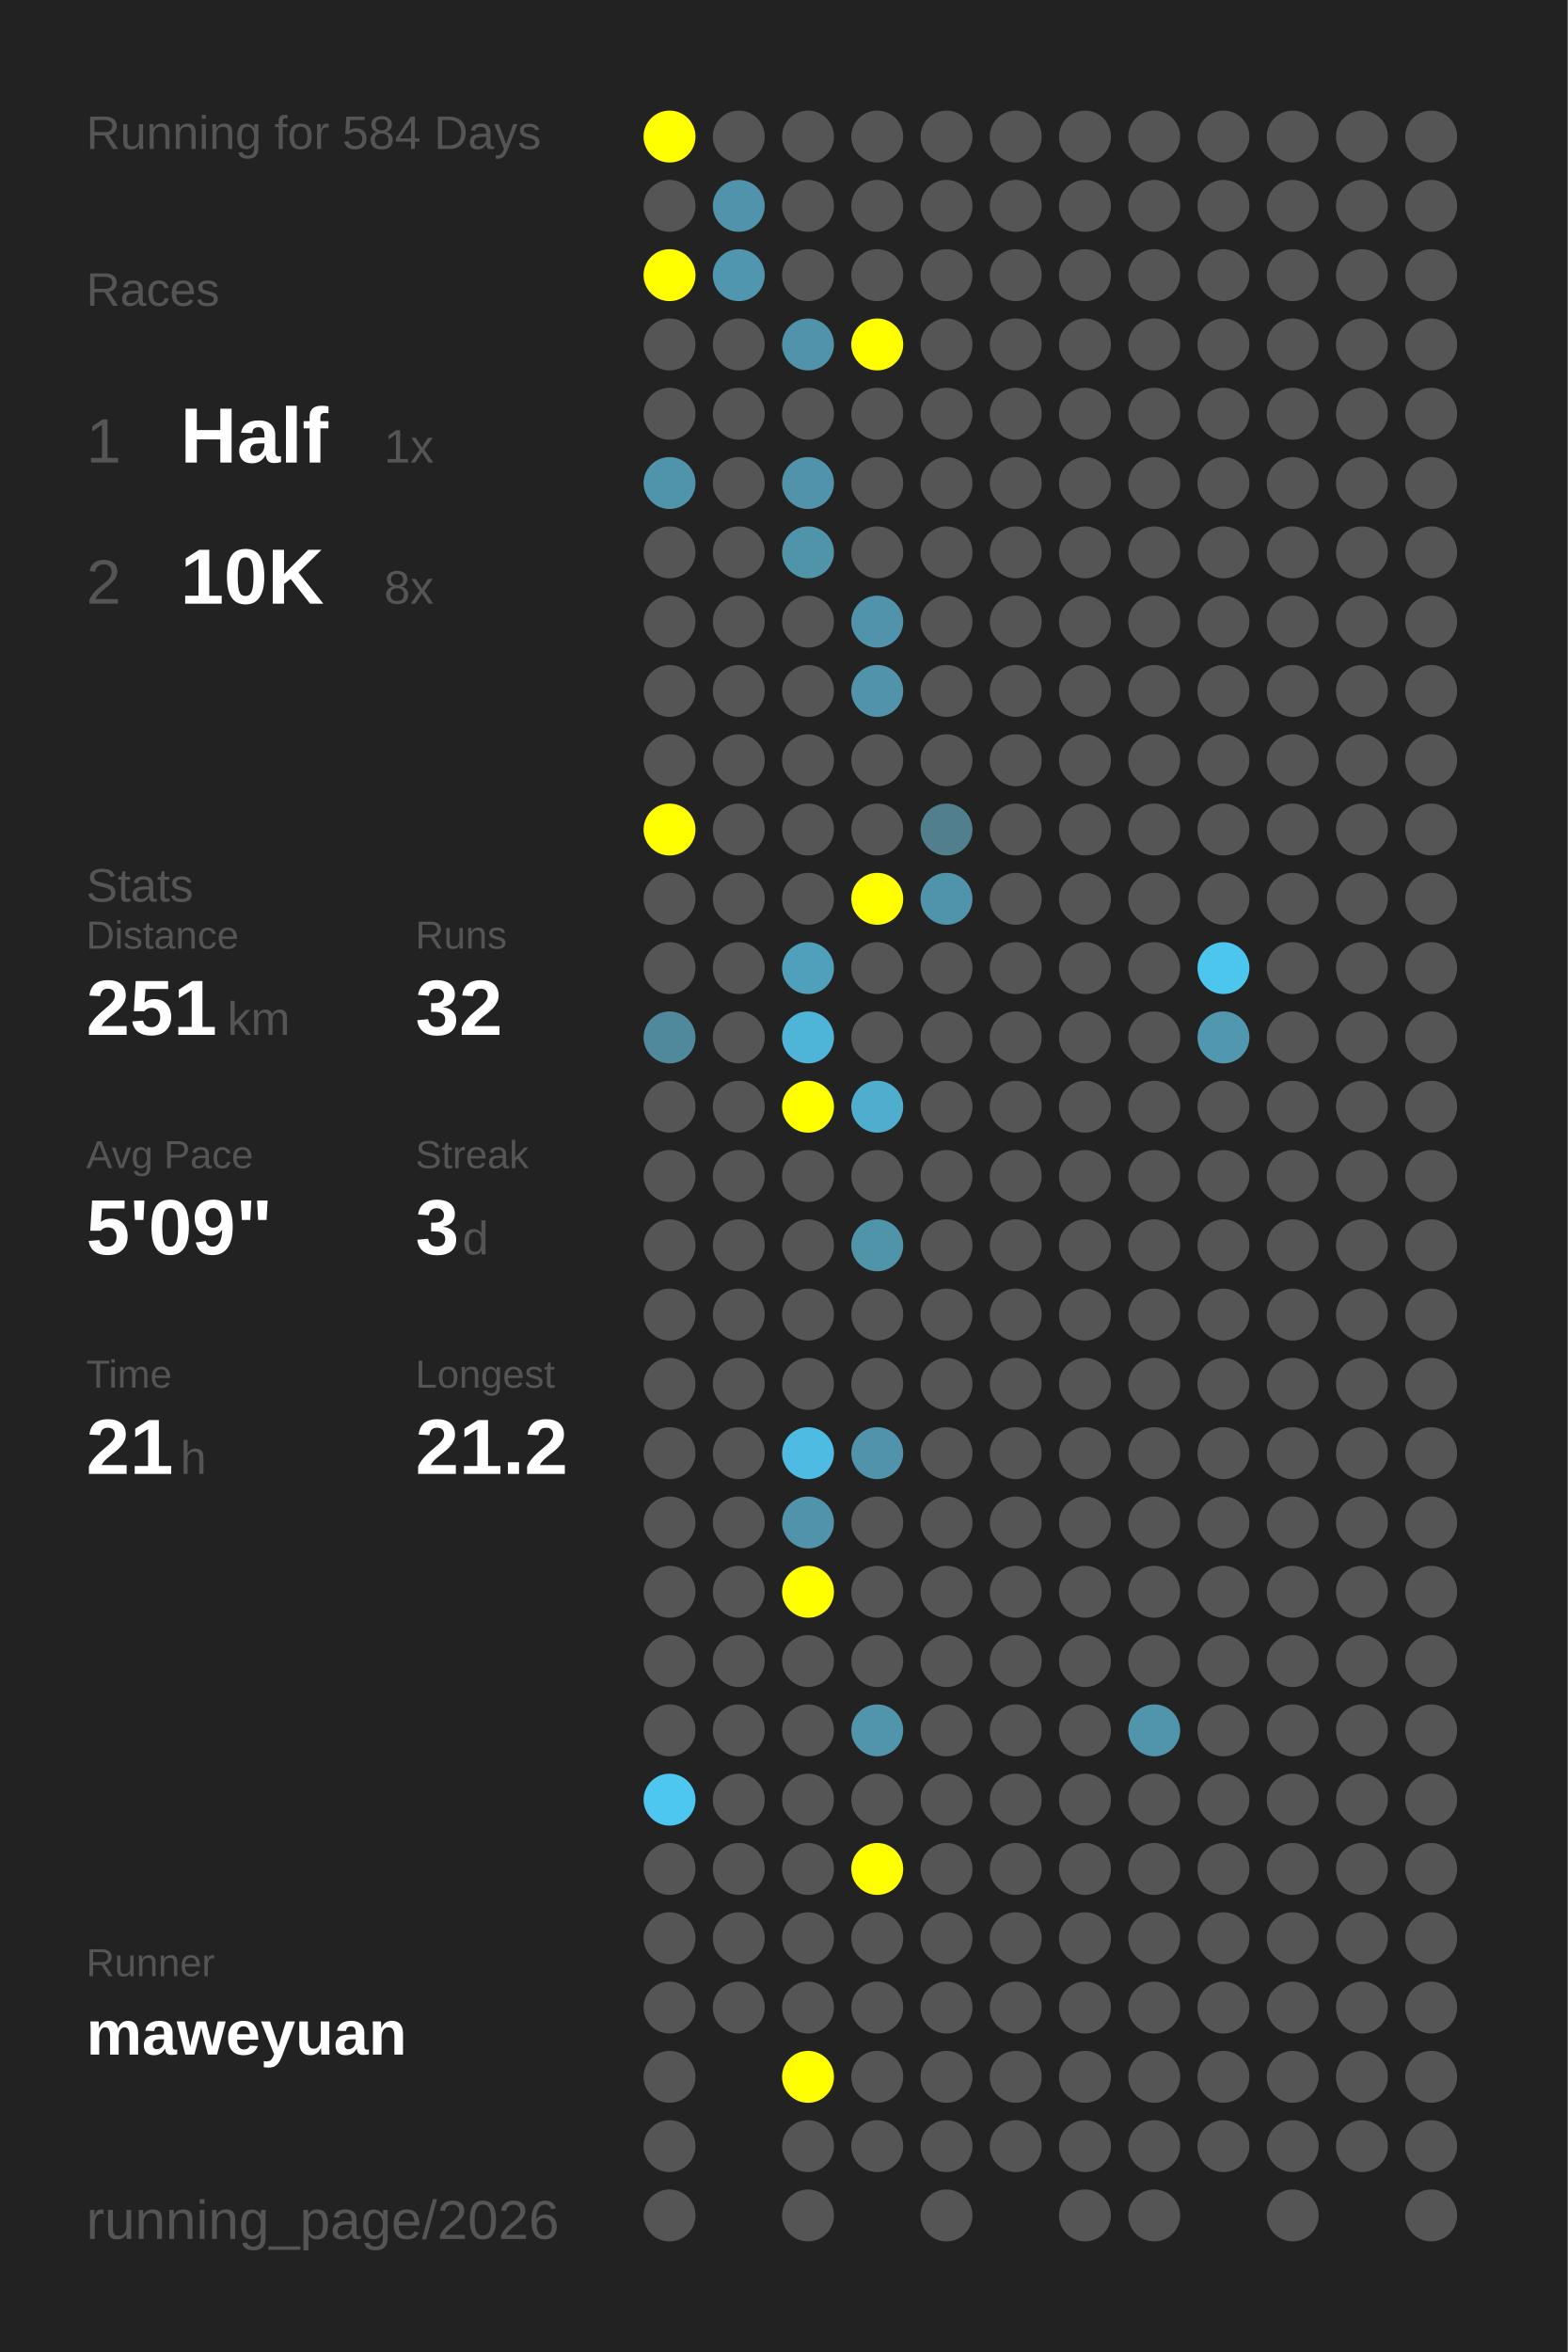
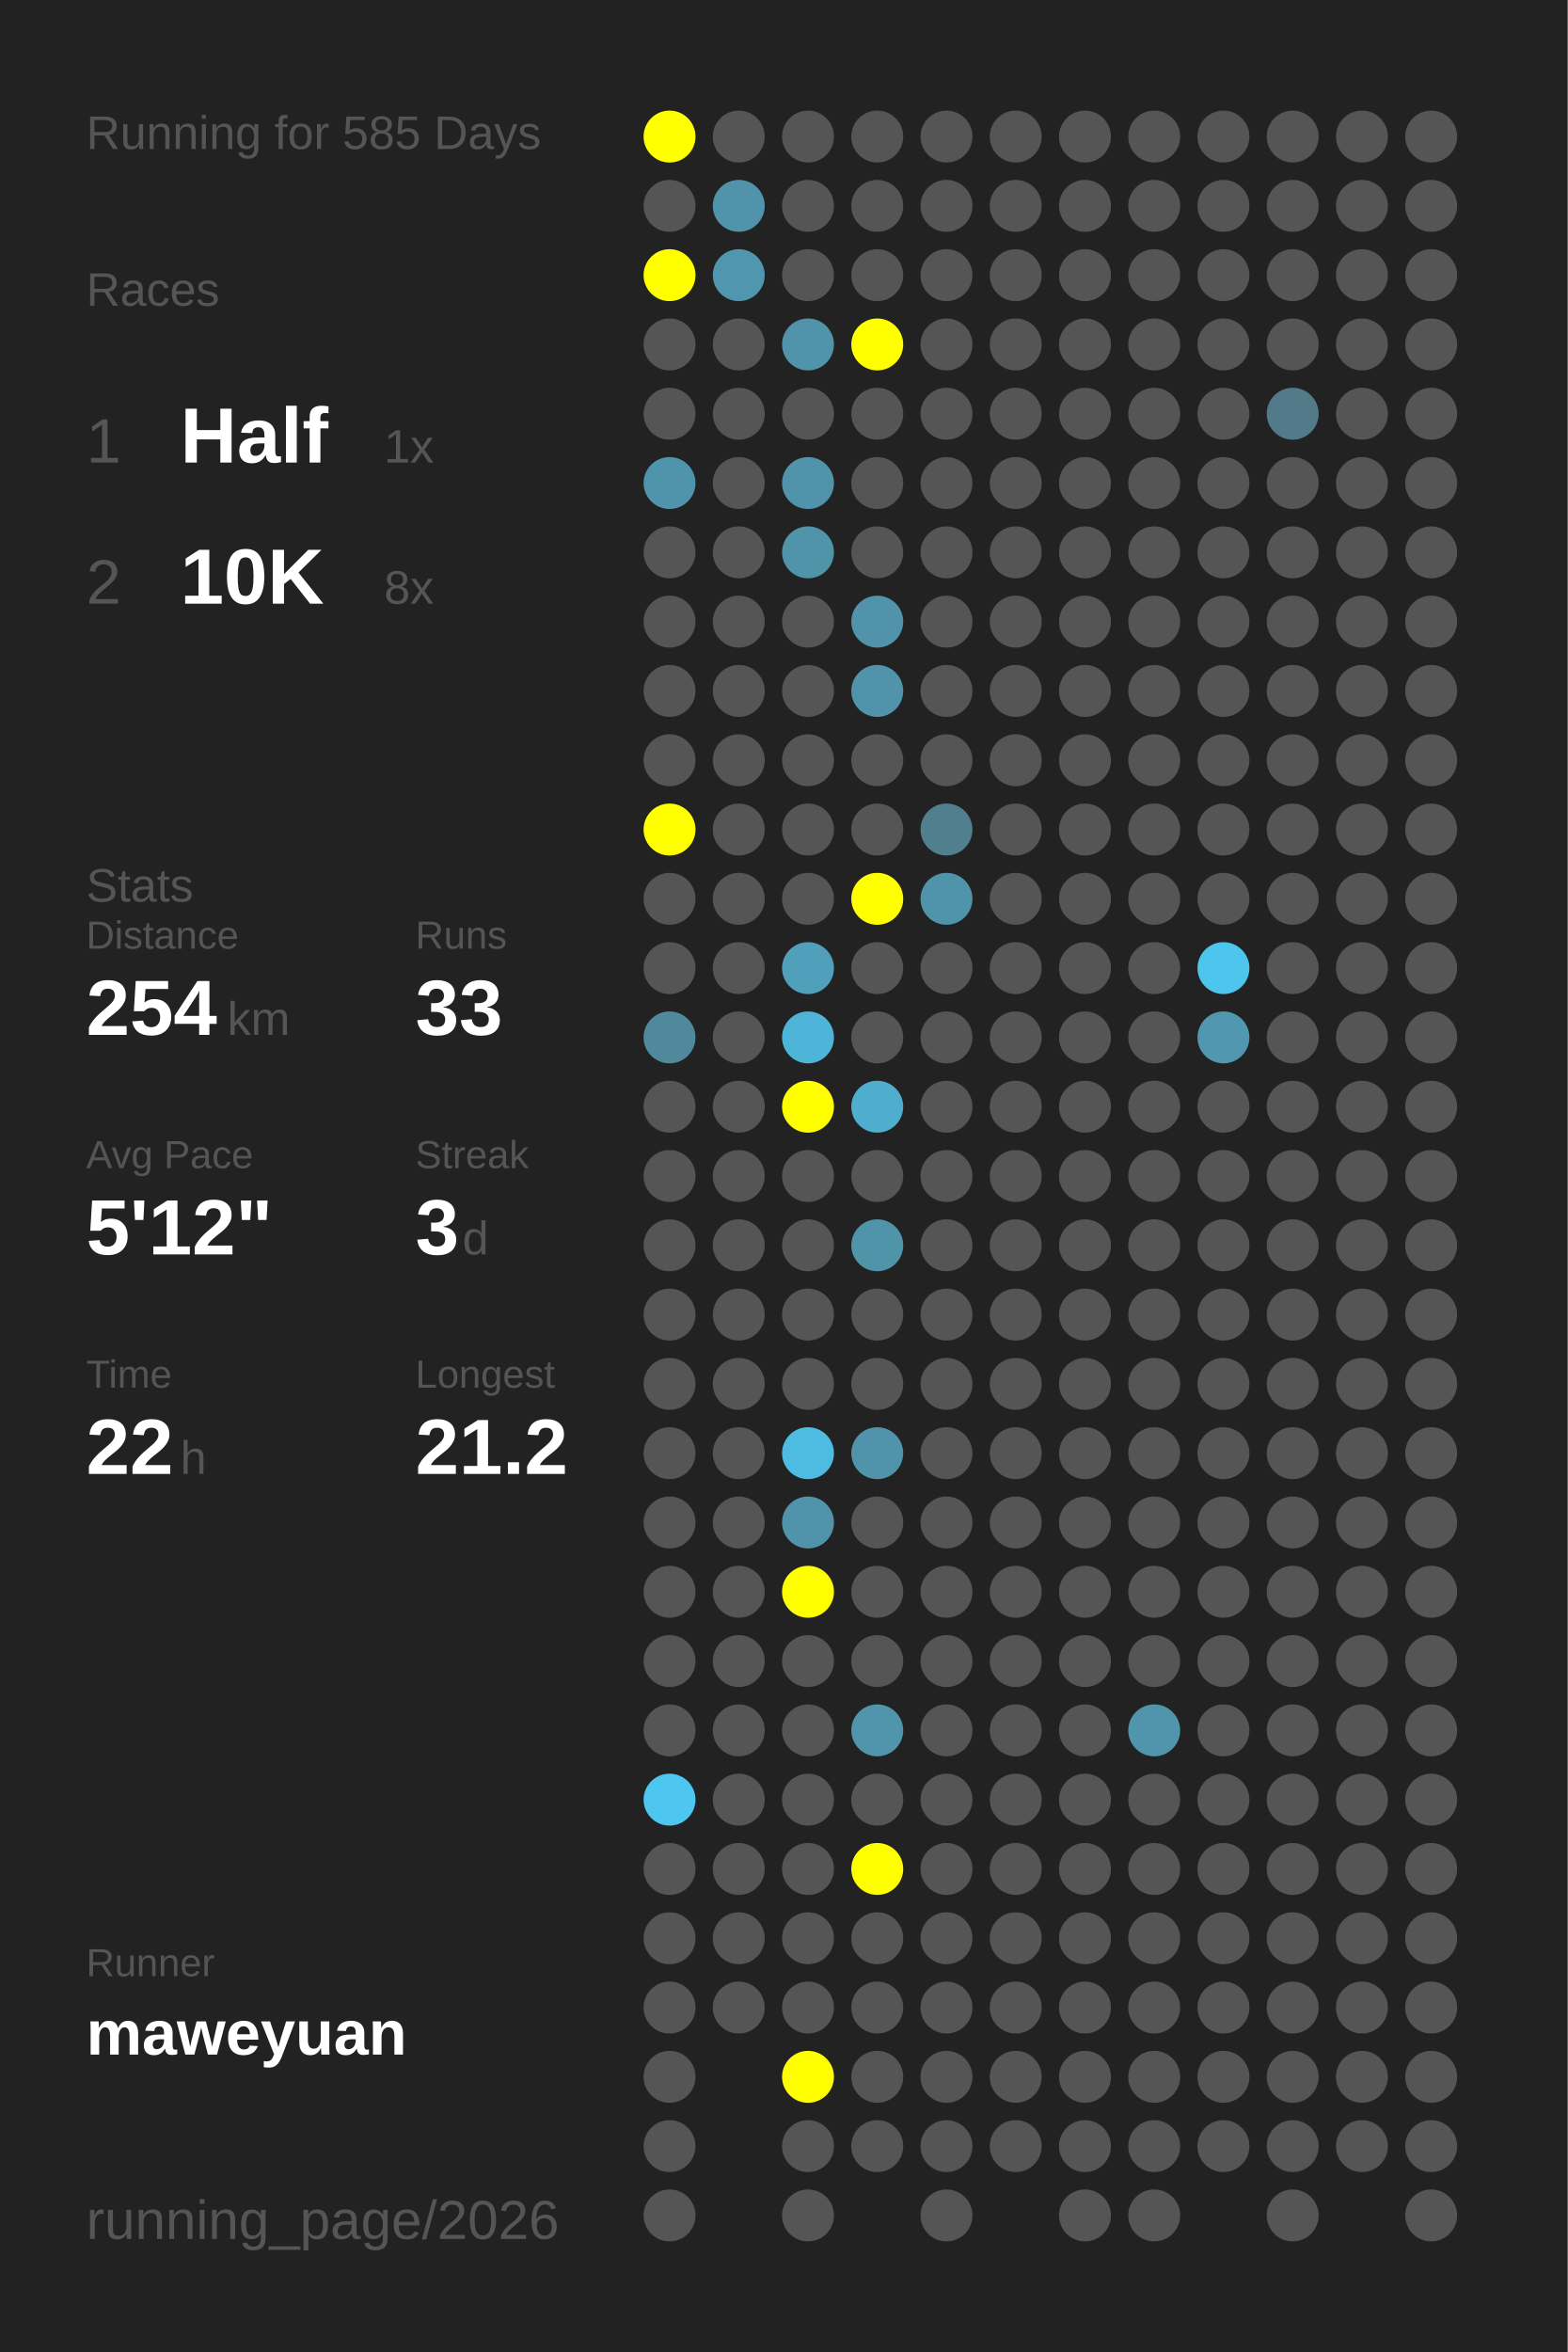
<svg xmlns="http://www.w3.org/2000/svg" baseProfile="full" height="300mm" version="1.1" viewBox="0,0,200,300" width="200mm">
  <defs />
  <rect fill="#222222" height="300" width="200" x="0" y="0" />
-   <text fill="#555555" style="font-size:6px; font-family:Arial;" x="11" y="19">Running for 584 Days</text>
+   <text fill="#555555" style="font-size:6px; font-family:Arial;" x="11" y="19">Running for 585 Days</text>
  <text fill="#555555" style="font-size:6px; font-family:Arial;" x="11" y="39">Races</text>
  <text fill="#555555" style="font-size:8px; font-family:Arial;" x="11" y="59">1</text>
  <text fill="#FFFFFF" style="font-size:10px; font-family:Arial; font-weight:bold;" x="23" y="59">Half</text>
  <text fill="#555555" style="font-size:6px; font-family:Arial;" x="49" y="59">1x</text>
  <text fill="#555555" style="font-size:8px; font-family:Arial;" x="11" y="77">2</text>
  <text fill="#FFFFFF" style="font-size:10px; font-family:Arial; font-weight:bold;" x="23" y="77">10K</text>
  <text fill="#555555" style="font-size:6px; font-family:Arial;" x="49" y="77">8x</text>
  <text fill="#555555" style="font-size:6px; font-family:Arial;" x="11" y="115">Stats</text>
  <text fill="#555555" style="font-size:5px; font-family:Arial;" x="11" y="121">Distance</text>
-   <text fill="#FFFFFF" style="font-size:10px; font-family:Arial; font-weight:bold;" x="11" y="132">251</text>
+   <text fill="#FFFFFF" style="font-size:10px; font-family:Arial; font-weight:bold;" x="11" y="132">254</text>
  <text fill="#555555" style="font-size:6px; font-family:Arial;" x="29" y="132">km</text>
  <text fill="#555555" style="font-size:5px; font-family:Arial;" x="53" y="121">Runs</text>
-   <text fill="#FFFFFF" style="font-size:10px; font-family:Arial; font-weight:bold;" x="53" y="132">32</text>
+   <text fill="#FFFFFF" style="font-size:10px; font-family:Arial; font-weight:bold;" x="53" y="132">33</text>
  <text fill="#555555" style="font-size:5px; font-family:Arial;" x="11" y="149">Avg Pace</text>
-   <text fill="#FFFFFF" style="font-size:10px; font-family:Arial; font-weight:bold;" x="11" y="160">5'09"</text>
+   <text fill="#FFFFFF" style="font-size:10px; font-family:Arial; font-weight:bold;" x="11" y="160">5'12"</text>
  <text fill="#555555" style="font-size:5px; font-family:Arial;" x="53" y="149">Streak</text>
  <text fill="#FFFFFF" style="font-size:10px; font-family:Arial; font-weight:bold;" x="53" y="160">3</text>
  <text fill="#555555" style="font-size:6px; font-family:Arial;" x="59" y="160">d</text>
  <text fill="#555555" style="font-size:5px; font-family:Arial;" x="11" y="177">Time</text>
-   <text fill="#FFFFFF" style="font-size:10px; font-family:Arial; font-weight:bold;" x="11" y="188">21</text>
+   <text fill="#FFFFFF" style="font-size:10px; font-family:Arial; font-weight:bold;" x="11" y="188">22</text>
  <text fill="#555555" style="font-size:6px; font-family:Arial;" x="23" y="188">h</text>
  <text fill="#555555" style="font-size:5px; font-family:Arial;" x="53" y="177">Longest</text>
  <text fill="#FFFFFF" style="font-size:10px; font-family:Arial; font-weight:bold;" x="53" y="188">21.2</text>
  <text fill="#555555" style="font-size:5px; font-family:Arial;" x="11" y="252.065">Runner</text>
  <text fill="#FFFFFF" style="font-size:8px; font-family:Arial; font-weight:bold;" x="11" y="262.065">maweyuan</text>
  <text fill="#555555" style="font-size:7px; font-family:Arial;" x="11" y="285.581">running_page/2026</text>
  <circle cx="85.417" cy="17.419" fill="#FFFF00" r="3.312" />
  <circle cx="85.417" cy="26.258" fill="#555555" r="3.312" />
  <circle cx="85.417" cy="35.097" fill="#FFFF00" r="3.312" />
  <circle cx="85.417" cy="43.935" fill="#555555" r="3.312" />
  <circle cx="85.417" cy="52.774" fill="#555555" r="3.312" />
  <circle cx="85.417" cy="61.613" fill="#5094ab" r="3.312" />
  <circle cx="85.417" cy="70.452" fill="#555555" r="3.312" />
  <circle cx="85.417" cy="79.29" fill="#555555" r="3.312" />
  <circle cx="85.417" cy="88.129" fill="#555555" r="3.312" />
  <circle cx="85.417" cy="96.968" fill="#555555" r="3.312" />
  <circle cx="85.417" cy="105.806" fill="#FFFF00" r="3.312" />
  <circle cx="85.417" cy="114.645" fill="#555555" r="3.312" />
  <circle cx="85.417" cy="123.484" fill="#555555" r="3.312" />
  <circle cx="85.417" cy="132.323" fill="#51899c" r="3.312" />
  <circle cx="85.417" cy="141.161" fill="#555555" r="3.312" />
  <circle cx="85.417" cy="150" fill="#555555" r="3.312" />
  <circle cx="85.417" cy="158.839" fill="#555555" r="3.312" />
  <circle cx="85.417" cy="167.677" fill="#555555" r="3.312" />
  <circle cx="85.417" cy="176.516" fill="#555555" r="3.312" />
  <circle cx="85.417" cy="185.355" fill="#555555" r="3.312" />
  <circle cx="85.417" cy="194.194" fill="#555555" r="3.312" />
  <circle cx="85.417" cy="203.032" fill="#555555" r="3.312" />
  <circle cx="85.417" cy="211.871" fill="#555555" r="3.312" />
  <circle cx="85.417" cy="220.71" fill="#555555" r="3.312" />
  <circle cx="85.417" cy="229.548" fill="#4dc7f0" r="3.312" />
  <circle cx="85.417" cy="238.387" fill="#555555" r="3.312" />
  <circle cx="85.417" cy="247.226" fill="#555555" r="3.312" />
  <circle cx="85.417" cy="256.065" fill="#555555" r="3.312" />
  <circle cx="85.417" cy="264.903" fill="#555555" r="3.312" />
  <circle cx="85.417" cy="273.742" fill="#555555" r="3.312" />
  <circle cx="85.417" cy="282.581" fill="#555555" r="3.312" />
  <circle cx="94.25" cy="17.419" fill="#555555" r="3.312" />
  <circle cx="94.25" cy="26.258" fill="#5093aa" r="3.312" />
  <circle cx="94.25" cy="35.097" fill="#5096ae" r="3.312" />
  <circle cx="94.25" cy="43.935" fill="#555555" r="3.312" />
  <circle cx="94.25" cy="52.774" fill="#555555" r="3.312" />
  <circle cx="94.25" cy="61.613" fill="#555555" r="3.312" />
  <circle cx="94.25" cy="70.452" fill="#555555" r="3.312" />
  <circle cx="94.25" cy="79.29" fill="#555555" r="3.312" />
  <circle cx="94.25" cy="88.129" fill="#555555" r="3.312" />
  <circle cx="94.25" cy="96.968" fill="#555555" r="3.312" />
  <circle cx="94.25" cy="105.806" fill="#555555" r="3.312" />
  <circle cx="94.25" cy="114.645" fill="#555555" r="3.312" />
  <circle cx="94.25" cy="123.484" fill="#555555" r="3.312" />
  <circle cx="94.25" cy="132.323" fill="#555555" r="3.312" />
  <circle cx="94.25" cy="141.161" fill="#555555" r="3.312" />
  <circle cx="94.25" cy="150" fill="#555555" r="3.312" />
  <circle cx="94.25" cy="158.839" fill="#555555" r="3.312" />
  <circle cx="94.25" cy="167.677" fill="#555555" r="3.312" />
  <circle cx="94.25" cy="176.516" fill="#555555" r="3.312" />
  <circle cx="94.25" cy="185.355" fill="#555555" r="3.312" />
  <circle cx="94.25" cy="194.194" fill="#555555" r="3.312" />
  <circle cx="94.25" cy="203.032" fill="#555555" r="3.312" />
  <circle cx="94.25" cy="211.871" fill="#555555" r="3.312" />
  <circle cx="94.25" cy="220.71" fill="#555555" r="3.312" />
  <circle cx="94.25" cy="229.548" fill="#555555" r="3.312" />
  <circle cx="94.25" cy="238.387" fill="#555555" r="3.312" />
  <circle cx="94.25" cy="247.226" fill="#555555" r="3.312" />
  <circle cx="94.25" cy="256.065" fill="#555555" r="3.312" />
  <circle cx="103.083" cy="17.419" fill="#555555" r="3.312" />
  <circle cx="103.083" cy="26.258" fill="#555555" r="3.312" />
  <circle cx="103.083" cy="35.097" fill="#555555" r="3.312" />
  <circle cx="103.083" cy="43.935" fill="#5093aa" r="3.312" />
  <circle cx="103.083" cy="52.774" fill="#555555" r="3.312" />
  <circle cx="103.083" cy="61.613" fill="#5093aa" r="3.312" />
  <circle cx="103.083" cy="70.452" fill="#5094aa" r="3.312" />
  <circle cx="103.083" cy="79.29" fill="#555555" r="3.312" />
  <circle cx="103.083" cy="88.129" fill="#555555" r="3.312" />
  <circle cx="103.083" cy="96.968" fill="#555555" r="3.312" />
  <circle cx="103.083" cy="105.806" fill="#555555" r="3.312" />
  <circle cx="103.083" cy="114.645" fill="#555555" r="3.312" />
  <circle cx="103.083" cy="123.484" fill="#50a0bb" r="3.312" />
  <circle cx="103.083" cy="132.323" fill="#4eb5d8" r="3.312" />
  <circle cx="103.083" cy="141.161" fill="#FFFF00" r="3.312" />
  <circle cx="103.083" cy="150" fill="#555555" r="3.312" />
  <circle cx="103.083" cy="158.839" fill="#555555" r="3.312" />
  <circle cx="103.083" cy="167.677" fill="#555555" r="3.312" />
  <circle cx="103.083" cy="176.516" fill="#555555" r="3.312" />
  <circle cx="103.083" cy="185.355" fill="#4ebce2" r="3.312" />
  <circle cx="103.083" cy="194.194" fill="#5093aa" r="3.312" />
  <circle cx="103.083" cy="203.032" fill="#FFFF00" r="3.312" />
  <circle cx="103.083" cy="211.871" fill="#555555" r="3.312" />
  <circle cx="103.083" cy="220.71" fill="#555555" r="3.312" />
  <circle cx="103.083" cy="229.548" fill="#555555" r="3.312" />
  <circle cx="103.083" cy="238.387" fill="#555555" r="3.312" />
  <circle cx="103.083" cy="247.226" fill="#555555" r="3.312" />
  <circle cx="103.083" cy="256.065" fill="#555555" r="3.312" />
  <circle cx="103.083" cy="264.903" fill="#FFFF00" r="3.312" />
  <circle cx="103.083" cy="273.742" fill="#555555" r="3.312" />
  <circle cx="103.083" cy="282.581" fill="#555555" r="3.312" />
  <circle cx="111.917" cy="17.419" fill="#555555" r="3.312" />
  <circle cx="111.917" cy="26.258" fill="#555555" r="3.312" />
  <circle cx="111.917" cy="35.097" fill="#555555" r="3.312" />
  <circle cx="111.917" cy="43.935" fill="#FFFF00" r="3.312" />
  <circle cx="111.917" cy="52.774" fill="#555555" r="3.312" />
  <circle cx="111.917" cy="61.613" fill="#555555" r="3.312" />
  <circle cx="111.917" cy="70.452" fill="#555555" r="3.312" />
  <circle cx="111.917" cy="79.29" fill="#5093aa" r="3.312" />
  <circle cx="111.917" cy="88.129" fill="#5093aa" r="3.312" />
  <circle cx="111.917" cy="96.968" fill="#555555" r="3.312" />
  <circle cx="111.917" cy="105.806" fill="#555555" r="3.312" />
  <circle cx="111.917" cy="114.645" fill="#FFFF00" r="3.312" />
  <circle cx="111.917" cy="123.484" fill="#555555" r="3.312" />
  <circle cx="111.917" cy="132.323" fill="#555555" r="3.312" />
  <circle cx="111.917" cy="141.161" fill="#4faece" r="3.312" />
  <circle cx="111.917" cy="150" fill="#555555" r="3.312" />
  <circle cx="111.917" cy="158.839" fill="#5094aa" r="3.312" />
  <circle cx="111.917" cy="167.677" fill="#555555" r="3.312" />
  <circle cx="111.917" cy="176.516" fill="#555555" r="3.312" />
  <circle cx="111.917" cy="185.355" fill="#5093aa" r="3.312" />
  <circle cx="111.917" cy="194.194" fill="#555555" r="3.312" />
  <circle cx="111.917" cy="203.032" fill="#555555" r="3.312" />
  <circle cx="111.917" cy="211.871" fill="#555555" r="3.312" />
  <circle cx="111.917" cy="220.71" fill="#5095ac" r="3.312" />
  <circle cx="111.917" cy="229.548" fill="#555555" r="3.312" />
  <circle cx="111.917" cy="238.387" fill="#FFFF00" r="3.312" />
  <circle cx="111.917" cy="247.226" fill="#555555" r="3.312" />
  <circle cx="111.917" cy="256.065" fill="#555555" r="3.312" />
  <circle cx="111.917" cy="264.903" fill="#555555" r="3.312" />
  <circle cx="111.917" cy="273.742" fill="#555555" r="3.312" />
  <circle cx="120.75" cy="17.419" fill="#555555" r="3.312" />
  <circle cx="120.75" cy="26.258" fill="#555555" r="3.312" />
  <circle cx="120.75" cy="35.097" fill="#555555" r="3.312" />
  <circle cx="120.75" cy="43.935" fill="#555555" r="3.312" />
  <circle cx="120.75" cy="52.774" fill="#555555" r="3.312" />
  <circle cx="120.75" cy="61.613" fill="#555555" r="3.312" />
  <circle cx="120.75" cy="70.452" fill="#555555" r="3.312" />
  <circle cx="120.75" cy="79.29" fill="#555555" r="3.312" />
  <circle cx="120.75" cy="88.129" fill="#555555" r="3.312" />
  <circle cx="120.75" cy="96.968" fill="#555555" r="3.312" />
  <circle cx="120.75" cy="105.806" fill="#527f8e" r="3.312" />
  <circle cx="120.75" cy="114.645" fill="#5094ab" r="3.312" />
  <circle cx="120.75" cy="123.484" fill="#555555" r="3.312" />
  <circle cx="120.75" cy="132.323" fill="#555555" r="3.312" />
  <circle cx="120.75" cy="141.161" fill="#555555" r="3.312" />
  <circle cx="120.75" cy="150" fill="#555555" r="3.312" />
  <circle cx="120.75" cy="158.839" fill="#555555" r="3.312" />
  <circle cx="120.75" cy="167.677" fill="#555555" r="3.312" />
  <circle cx="120.75" cy="176.516" fill="#555555" r="3.312" />
  <circle cx="120.75" cy="185.355" fill="#555555" r="3.312" />
  <circle cx="120.75" cy="194.194" fill="#555555" r="3.312" />
  <circle cx="120.75" cy="203.032" fill="#555555" r="3.312" />
  <circle cx="120.75" cy="211.871" fill="#555555" r="3.312" />
  <circle cx="120.75" cy="220.71" fill="#555555" r="3.312" />
  <circle cx="120.75" cy="229.548" fill="#555555" r="3.312" />
  <circle cx="120.75" cy="238.387" fill="#555555" r="3.312" />
  <circle cx="120.75" cy="247.226" fill="#555555" r="3.312" />
  <circle cx="120.75" cy="256.065" fill="#555555" r="3.312" />
  <circle cx="120.75" cy="264.903" fill="#555555" r="3.312" />
  <circle cx="120.75" cy="273.742" fill="#555555" r="3.312" />
  <circle cx="120.75" cy="282.581" fill="#555555" r="3.312" />
  <circle cx="129.583" cy="17.419" fill="#555555" r="3.312" />
  <circle cx="129.583" cy="26.258" fill="#555555" r="3.312" />
  <circle cx="129.583" cy="35.097" fill="#555555" r="3.312" />
  <circle cx="129.583" cy="43.935" fill="#555555" r="3.312" />
  <circle cx="129.583" cy="52.774" fill="#555555" r="3.312" />
  <circle cx="129.583" cy="61.613" fill="#555555" r="3.312" />
  <circle cx="129.583" cy="70.452" fill="#555555" r="3.312" />
  <circle cx="129.583" cy="79.29" fill="#555555" r="3.312" />
  <circle cx="129.583" cy="88.129" fill="#555555" r="3.312" />
  <circle cx="129.583" cy="96.968" fill="#555555" r="3.312" />
  <circle cx="129.583" cy="105.806" fill="#555555" r="3.312" />
  <circle cx="129.583" cy="114.645" fill="#555555" r="3.312" />
  <circle cx="129.583" cy="123.484" fill="#555555" r="3.312" />
  <circle cx="129.583" cy="132.323" fill="#555555" r="3.312" />
  <circle cx="129.583" cy="141.161" fill="#555555" r="3.312" />
  <circle cx="129.583" cy="150" fill="#555555" r="3.312" />
  <circle cx="129.583" cy="158.839" fill="#555555" r="3.312" />
  <circle cx="129.583" cy="167.677" fill="#555555" r="3.312" />
  <circle cx="129.583" cy="176.516" fill="#555555" r="3.312" />
  <circle cx="129.583" cy="185.355" fill="#555555" r="3.312" />
  <circle cx="129.583" cy="194.194" fill="#555555" r="3.312" />
  <circle cx="129.583" cy="203.032" fill="#555555" r="3.312" />
  <circle cx="129.583" cy="211.871" fill="#555555" r="3.312" />
  <circle cx="129.583" cy="220.71" fill="#555555" r="3.312" />
  <circle cx="129.583" cy="229.548" fill="#555555" r="3.312" />
  <circle cx="129.583" cy="238.387" fill="#555555" r="3.312" />
  <circle cx="129.583" cy="247.226" fill="#555555" r="3.312" />
  <circle cx="129.583" cy="256.065" fill="#555555" r="3.312" />
  <circle cx="129.583" cy="264.903" fill="#555555" r="3.312" />
  <circle cx="129.583" cy="273.742" fill="#555555" r="3.312" />
  <circle cx="138.417" cy="17.419" fill="#555555" r="3.312" />
  <circle cx="138.417" cy="26.258" fill="#555555" r="3.312" />
  <circle cx="138.417" cy="35.097" fill="#555555" r="3.312" />
  <circle cx="138.417" cy="43.935" fill="#555555" r="3.312" />
  <circle cx="138.417" cy="52.774" fill="#555555" r="3.312" />
  <circle cx="138.417" cy="61.613" fill="#555555" r="3.312" />
  <circle cx="138.417" cy="70.452" fill="#555555" r="3.312" />
  <circle cx="138.417" cy="79.29" fill="#555555" r="3.312" />
  <circle cx="138.417" cy="88.129" fill="#555555" r="3.312" />
  <circle cx="138.417" cy="96.968" fill="#555555" r="3.312" />
  <circle cx="138.417" cy="105.806" fill="#555555" r="3.312" />
  <circle cx="138.417" cy="114.645" fill="#555555" r="3.312" />
  <circle cx="138.417" cy="123.484" fill="#555555" r="3.312" />
  <circle cx="138.417" cy="132.323" fill="#555555" r="3.312" />
  <circle cx="138.417" cy="141.161" fill="#555555" r="3.312" />
  <circle cx="138.417" cy="150" fill="#555555" r="3.312" />
  <circle cx="138.417" cy="158.839" fill="#555555" r="3.312" />
  <circle cx="138.417" cy="167.677" fill="#555555" r="3.312" />
  <circle cx="138.417" cy="176.516" fill="#555555" r="3.312" />
  <circle cx="138.417" cy="185.355" fill="#555555" r="3.312" />
  <circle cx="138.417" cy="194.194" fill="#555555" r="3.312" />
  <circle cx="138.417" cy="203.032" fill="#555555" r="3.312" />
  <circle cx="138.417" cy="211.871" fill="#555555" r="3.312" />
  <circle cx="138.417" cy="220.71" fill="#555555" r="3.312" />
  <circle cx="138.417" cy="229.548" fill="#555555" r="3.312" />
  <circle cx="138.417" cy="238.387" fill="#555555" r="3.312" />
  <circle cx="138.417" cy="247.226" fill="#555555" r="3.312" />
  <circle cx="138.417" cy="256.065" fill="#555555" r="3.312" />
  <circle cx="138.417" cy="264.903" fill="#555555" r="3.312" />
  <circle cx="138.417" cy="273.742" fill="#555555" r="3.312" />
  <circle cx="138.417" cy="282.581" fill="#555555" r="3.312" />
  <circle cx="147.25" cy="17.419" fill="#555555" r="3.312" />
  <circle cx="147.25" cy="26.258" fill="#555555" r="3.312" />
  <circle cx="147.25" cy="35.097" fill="#555555" r="3.312" />
  <circle cx="147.25" cy="43.935" fill="#555555" r="3.312" />
  <circle cx="147.25" cy="52.774" fill="#555555" r="3.312" />
  <circle cx="147.25" cy="61.613" fill="#555555" r="3.312" />
  <circle cx="147.25" cy="70.452" fill="#555555" r="3.312" />
  <circle cx="147.25" cy="79.29" fill="#555555" r="3.312" />
  <circle cx="147.25" cy="88.129" fill="#555555" r="3.312" />
  <circle cx="147.25" cy="96.968" fill="#555555" r="3.312" />
  <circle cx="147.25" cy="105.806" fill="#555555" r="3.312" />
  <circle cx="147.25" cy="114.645" fill="#555555" r="3.312" />
  <circle cx="147.25" cy="123.484" fill="#555555" r="3.312" />
  <circle cx="147.25" cy="132.323" fill="#555555" r="3.312" />
  <circle cx="147.25" cy="141.161" fill="#555555" r="3.312" />
  <circle cx="147.25" cy="150" fill="#555555" r="3.312" />
  <circle cx="147.25" cy="158.839" fill="#555555" r="3.312" />
  <circle cx="147.25" cy="167.677" fill="#555555" r="3.312" />
  <circle cx="147.25" cy="176.516" fill="#555555" r="3.312" />
  <circle cx="147.25" cy="185.355" fill="#555555" r="3.312" />
  <circle cx="147.25" cy="194.194" fill="#555555" r="3.312" />
  <circle cx="147.25" cy="203.032" fill="#555555" r="3.312" />
  <circle cx="147.25" cy="211.871" fill="#555555" r="3.312" />
  <circle cx="147.25" cy="220.71" fill="#5095ac" r="3.312" />
  <circle cx="147.25" cy="229.548" fill="#555555" r="3.312" />
  <circle cx="147.25" cy="238.387" fill="#555555" r="3.312" />
  <circle cx="147.25" cy="247.226" fill="#555555" r="3.312" />
  <circle cx="147.25" cy="256.065" fill="#555555" r="3.312" />
  <circle cx="147.25" cy="264.903" fill="#555555" r="3.312" />
  <circle cx="147.25" cy="273.742" fill="#555555" r="3.312" />
  <circle cx="147.25" cy="282.581" fill="#555555" r="3.312" />
  <circle cx="156.083" cy="17.419" fill="#555555" r="3.312" />
  <circle cx="156.083" cy="26.258" fill="#555555" r="3.312" />
  <circle cx="156.083" cy="35.097" fill="#555555" r="3.312" />
  <circle cx="156.083" cy="43.935" fill="#555555" r="3.312" />
  <circle cx="156.083" cy="52.774" fill="#555555" r="3.312" />
  <circle cx="156.083" cy="61.613" fill="#555555" r="3.312" />
  <circle cx="156.083" cy="70.452" fill="#555555" r="3.312" />
  <circle cx="156.083" cy="79.29" fill="#555555" r="3.312" />
  <circle cx="156.083" cy="88.129" fill="#555555" r="3.312" />
  <circle cx="156.083" cy="96.968" fill="#555555" r="3.312" />
  <circle cx="156.083" cy="105.806" fill="#555555" r="3.312" />
  <circle cx="156.083" cy="114.645" fill="#555555" r="3.312" />
  <circle cx="156.083" cy="123.484" fill="#4dc6ee" r="3.312" />
  <circle cx="156.083" cy="132.323" fill="#5097af" r="3.312" />
  <circle cx="156.083" cy="141.161" fill="#555555" r="3.312" />
  <circle cx="156.083" cy="150" fill="#555555" r="3.312" />
  <circle cx="156.083" cy="158.839" fill="#555555" r="3.312" />
  <circle cx="156.083" cy="167.677" fill="#555555" r="3.312" />
  <circle cx="156.083" cy="176.516" fill="#555555" r="3.312" />
  <circle cx="156.083" cy="185.355" fill="#555555" r="3.312" />
  <circle cx="156.083" cy="194.194" fill="#555555" r="3.312" />
  <circle cx="156.083" cy="203.032" fill="#555555" r="3.312" />
  <circle cx="156.083" cy="211.871" fill="#555555" r="3.312" />
  <circle cx="156.083" cy="220.71" fill="#555555" r="3.312" />
  <circle cx="156.083" cy="229.548" fill="#555555" r="3.312" />
  <circle cx="156.083" cy="238.387" fill="#555555" r="3.312" />
  <circle cx="156.083" cy="247.226" fill="#555555" r="3.312" />
  <circle cx="156.083" cy="256.065" fill="#555555" r="3.312" />
  <circle cx="156.083" cy="264.903" fill="#555555" r="3.312" />
  <circle cx="156.083" cy="273.742" fill="#555555" r="3.312" />
  <circle cx="164.917" cy="17.419" fill="#555555" r="3.312" />
  <circle cx="164.917" cy="26.258" fill="#555555" r="3.312" />
  <circle cx="164.917" cy="35.097" fill="#555555" r="3.312" />
  <circle cx="164.917" cy="43.935" fill="#555555" r="3.312" />
-   <circle cx="164.917" cy="52.774" fill="#555555" r="3.312" />
+   <circle cx="164.917" cy="52.774" fill="#527a88" r="3.312" />
  <circle cx="164.917" cy="61.613" fill="#555555" r="3.312" />
  <circle cx="164.917" cy="70.452" fill="#555555" r="3.312" />
  <circle cx="164.917" cy="79.29" fill="#555555" r="3.312" />
  <circle cx="164.917" cy="88.129" fill="#555555" r="3.312" />
  <circle cx="164.917" cy="96.968" fill="#555555" r="3.312" />
  <circle cx="164.917" cy="105.806" fill="#555555" r="3.312" />
  <circle cx="164.917" cy="114.645" fill="#555555" r="3.312" />
  <circle cx="164.917" cy="123.484" fill="#555555" r="3.312" />
  <circle cx="164.917" cy="132.323" fill="#555555" r="3.312" />
  <circle cx="164.917" cy="141.161" fill="#555555" r="3.312" />
  <circle cx="164.917" cy="150" fill="#555555" r="3.312" />
  <circle cx="164.917" cy="158.839" fill="#555555" r="3.312" />
  <circle cx="164.917" cy="167.677" fill="#555555" r="3.312" />
  <circle cx="164.917" cy="176.516" fill="#555555" r="3.312" />
  <circle cx="164.917" cy="185.355" fill="#555555" r="3.312" />
  <circle cx="164.917" cy="194.194" fill="#555555" r="3.312" />
  <circle cx="164.917" cy="203.032" fill="#555555" r="3.312" />
  <circle cx="164.917" cy="211.871" fill="#555555" r="3.312" />
  <circle cx="164.917" cy="220.71" fill="#555555" r="3.312" />
  <circle cx="164.917" cy="229.548" fill="#555555" r="3.312" />
  <circle cx="164.917" cy="238.387" fill="#555555" r="3.312" />
  <circle cx="164.917" cy="247.226" fill="#555555" r="3.312" />
  <circle cx="164.917" cy="256.065" fill="#555555" r="3.312" />
  <circle cx="164.917" cy="264.903" fill="#555555" r="3.312" />
  <circle cx="164.917" cy="273.742" fill="#555555" r="3.312" />
  <circle cx="164.917" cy="282.581" fill="#555555" r="3.312" />
  <circle cx="173.75" cy="17.419" fill="#555555" r="3.312" />
  <circle cx="173.75" cy="26.258" fill="#555555" r="3.312" />
  <circle cx="173.75" cy="35.097" fill="#555555" r="3.312" />
  <circle cx="173.75" cy="43.935" fill="#555555" r="3.312" />
  <circle cx="173.75" cy="52.774" fill="#555555" r="3.312" />
  <circle cx="173.75" cy="61.613" fill="#555555" r="3.312" />
  <circle cx="173.75" cy="70.452" fill="#555555" r="3.312" />
  <circle cx="173.75" cy="79.29" fill="#555555" r="3.312" />
  <circle cx="173.75" cy="88.129" fill="#555555" r="3.312" />
  <circle cx="173.75" cy="96.968" fill="#555555" r="3.312" />
  <circle cx="173.75" cy="105.806" fill="#555555" r="3.312" />
  <circle cx="173.75" cy="114.645" fill="#555555" r="3.312" />
  <circle cx="173.75" cy="123.484" fill="#555555" r="3.312" />
  <circle cx="173.75" cy="132.323" fill="#555555" r="3.312" />
  <circle cx="173.75" cy="141.161" fill="#555555" r="3.312" />
  <circle cx="173.75" cy="150" fill="#555555" r="3.312" />
  <circle cx="173.75" cy="158.839" fill="#555555" r="3.312" />
  <circle cx="173.75" cy="167.677" fill="#555555" r="3.312" />
  <circle cx="173.75" cy="176.516" fill="#555555" r="3.312" />
  <circle cx="173.75" cy="185.355" fill="#555555" r="3.312" />
  <circle cx="173.75" cy="194.194" fill="#555555" r="3.312" />
  <circle cx="173.75" cy="203.032" fill="#555555" r="3.312" />
  <circle cx="173.75" cy="211.871" fill="#555555" r="3.312" />
  <circle cx="173.75" cy="220.71" fill="#555555" r="3.312" />
  <circle cx="173.75" cy="229.548" fill="#555555" r="3.312" />
  <circle cx="173.75" cy="238.387" fill="#555555" r="3.312" />
  <circle cx="173.75" cy="247.226" fill="#555555" r="3.312" />
  <circle cx="173.75" cy="256.065" fill="#555555" r="3.312" />
  <circle cx="173.75" cy="264.903" fill="#555555" r="3.312" />
  <circle cx="173.75" cy="273.742" fill="#555555" r="3.312" />
  <circle cx="182.583" cy="17.419" fill="#555555" r="3.312" />
  <circle cx="182.583" cy="26.258" fill="#555555" r="3.312" />
  <circle cx="182.583" cy="35.097" fill="#555555" r="3.312" />
  <circle cx="182.583" cy="43.935" fill="#555555" r="3.312" />
  <circle cx="182.583" cy="52.774" fill="#555555" r="3.312" />
  <circle cx="182.583" cy="61.613" fill="#555555" r="3.312" />
  <circle cx="182.583" cy="70.452" fill="#555555" r="3.312" />
  <circle cx="182.583" cy="79.29" fill="#555555" r="3.312" />
  <circle cx="182.583" cy="88.129" fill="#555555" r="3.312" />
  <circle cx="182.583" cy="96.968" fill="#555555" r="3.312" />
  <circle cx="182.583" cy="105.806" fill="#555555" r="3.312" />
  <circle cx="182.583" cy="114.645" fill="#555555" r="3.312" />
  <circle cx="182.583" cy="123.484" fill="#555555" r="3.312" />
  <circle cx="182.583" cy="132.323" fill="#555555" r="3.312" />
  <circle cx="182.583" cy="141.161" fill="#555555" r="3.312" />
  <circle cx="182.583" cy="150" fill="#555555" r="3.312" />
  <circle cx="182.583" cy="158.839" fill="#555555" r="3.312" />
  <circle cx="182.583" cy="167.677" fill="#555555" r="3.312" />
  <circle cx="182.583" cy="176.516" fill="#555555" r="3.312" />
  <circle cx="182.583" cy="185.355" fill="#555555" r="3.312" />
  <circle cx="182.583" cy="194.194" fill="#555555" r="3.312" />
  <circle cx="182.583" cy="203.032" fill="#555555" r="3.312" />
  <circle cx="182.583" cy="211.871" fill="#555555" r="3.312" />
  <circle cx="182.583" cy="220.71" fill="#555555" r="3.312" />
  <circle cx="182.583" cy="229.548" fill="#555555" r="3.312" />
  <circle cx="182.583" cy="238.387" fill="#555555" r="3.312" />
  <circle cx="182.583" cy="247.226" fill="#555555" r="3.312" />
  <circle cx="182.583" cy="256.065" fill="#555555" r="3.312" />
  <circle cx="182.583" cy="264.903" fill="#555555" r="3.312" />
  <circle cx="182.583" cy="273.742" fill="#555555" r="3.312" />
  <circle cx="182.583" cy="282.581" fill="#555555" r="3.312" />
</svg>
